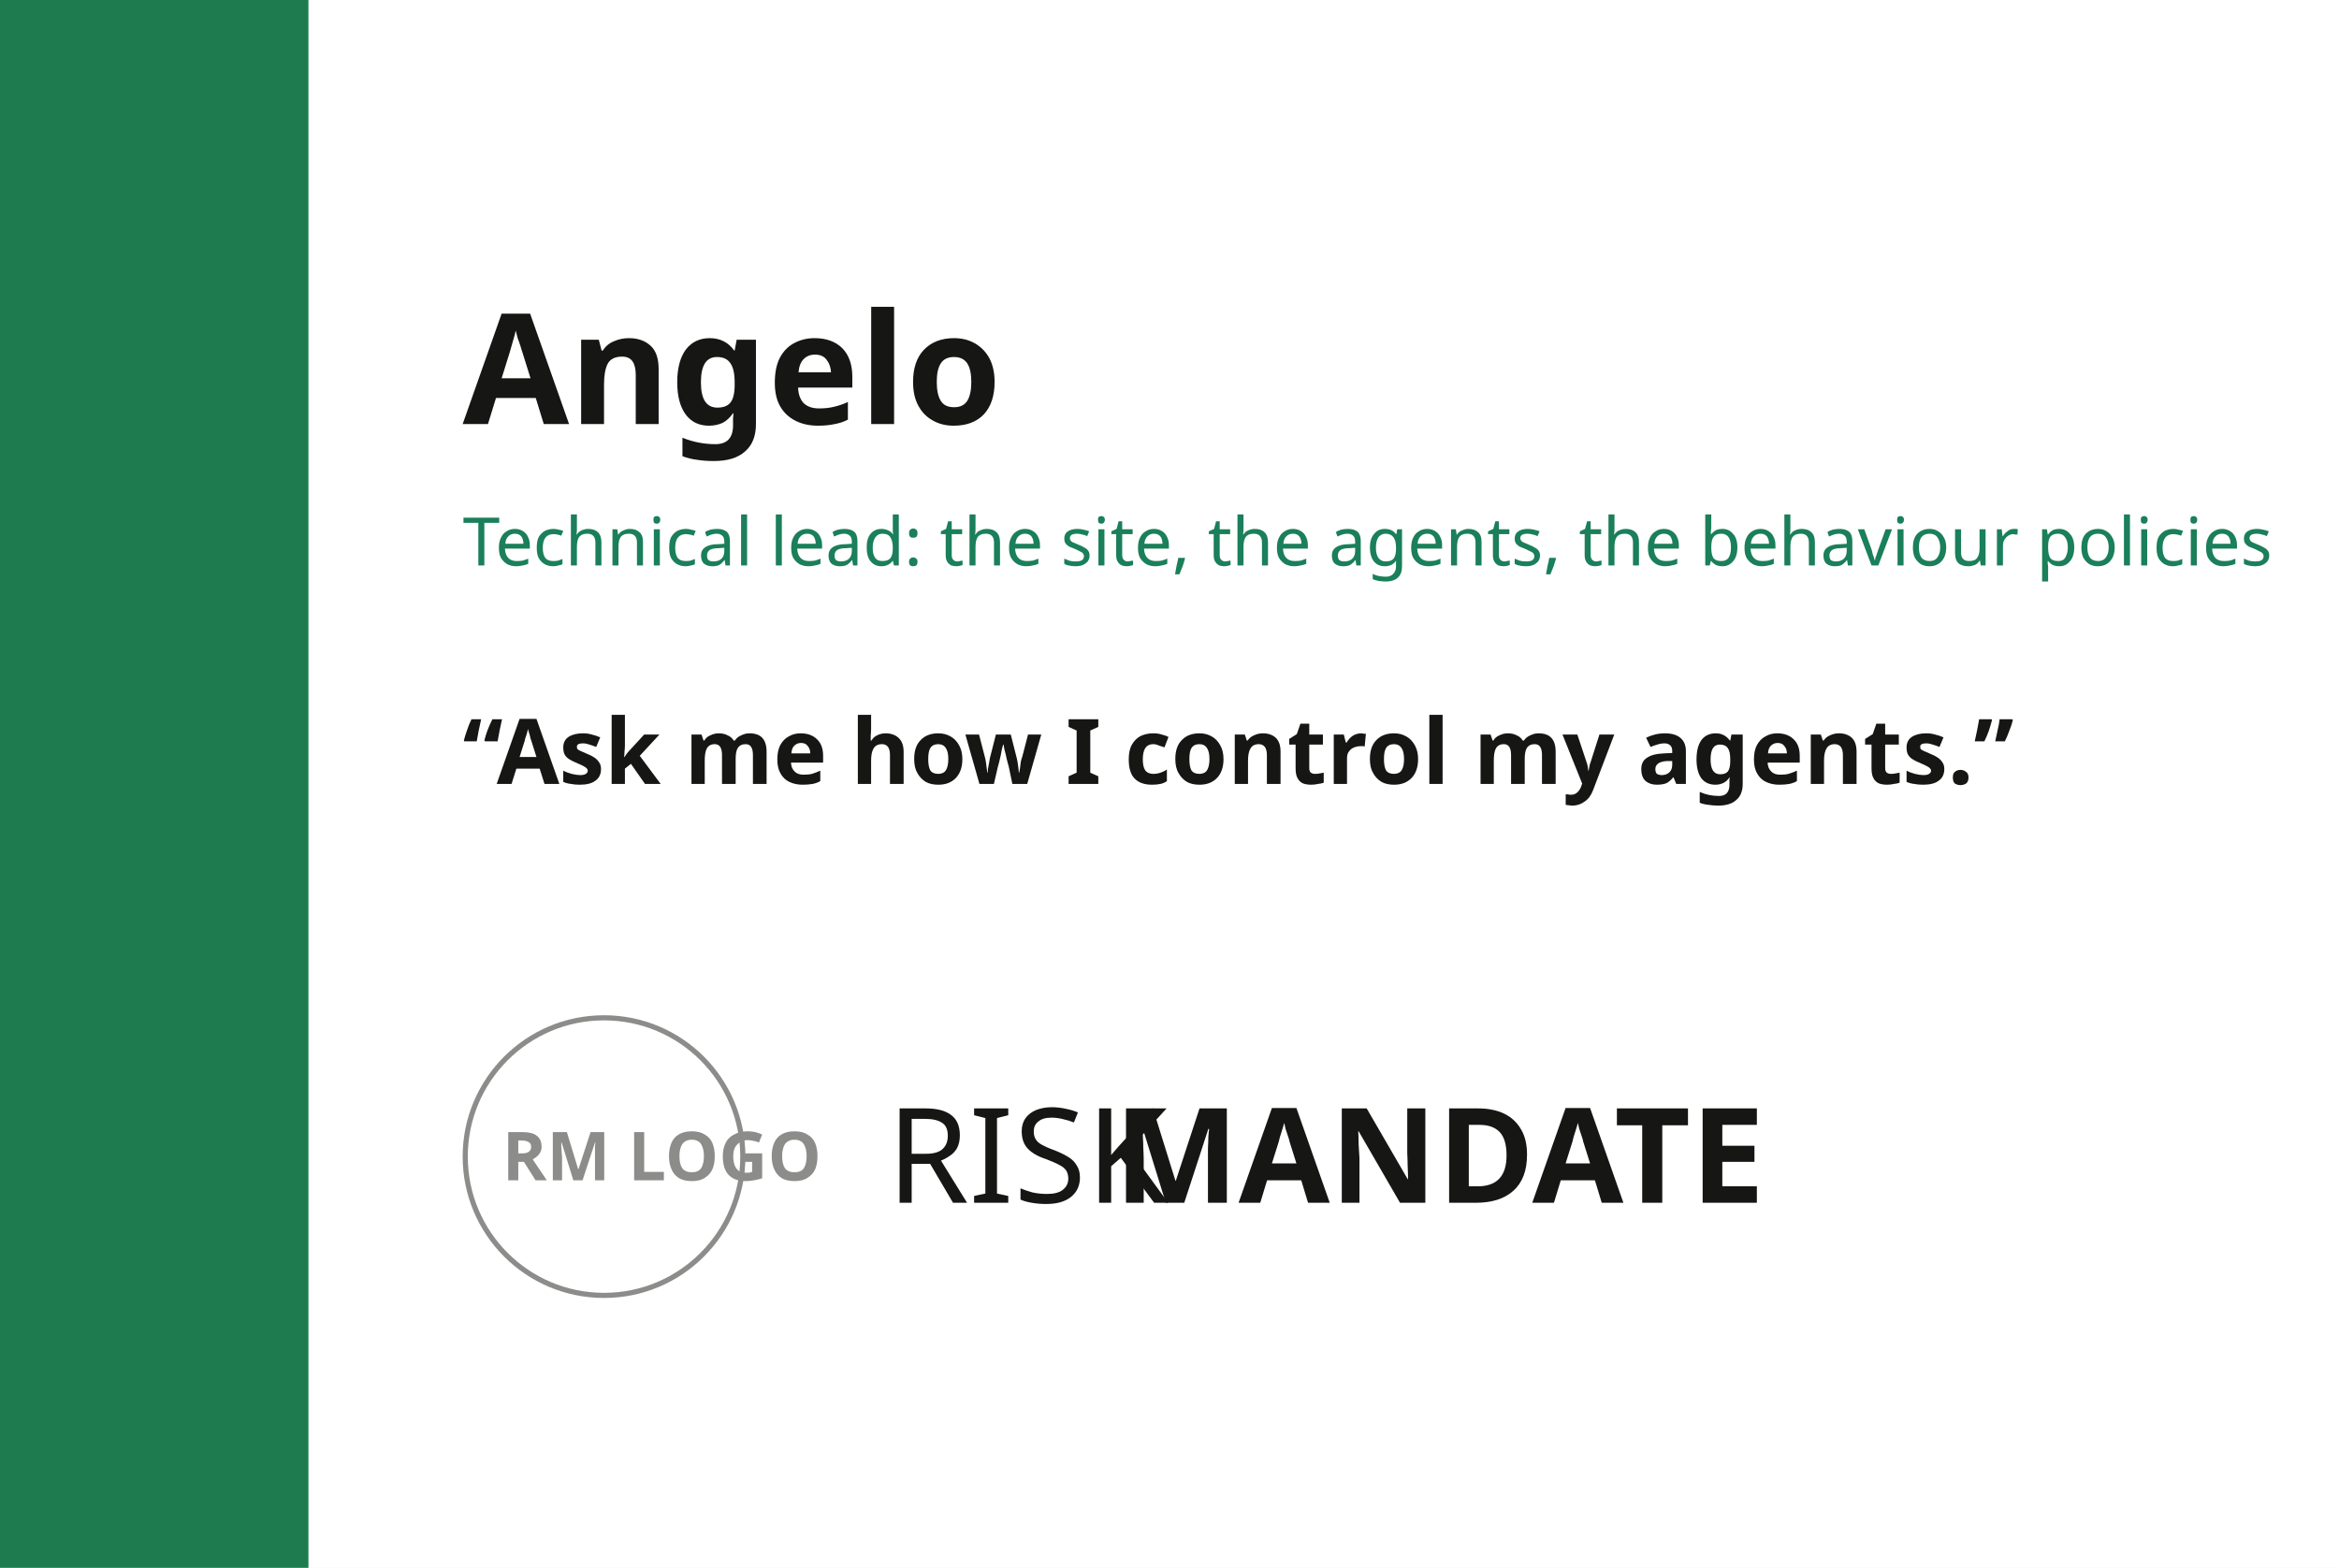
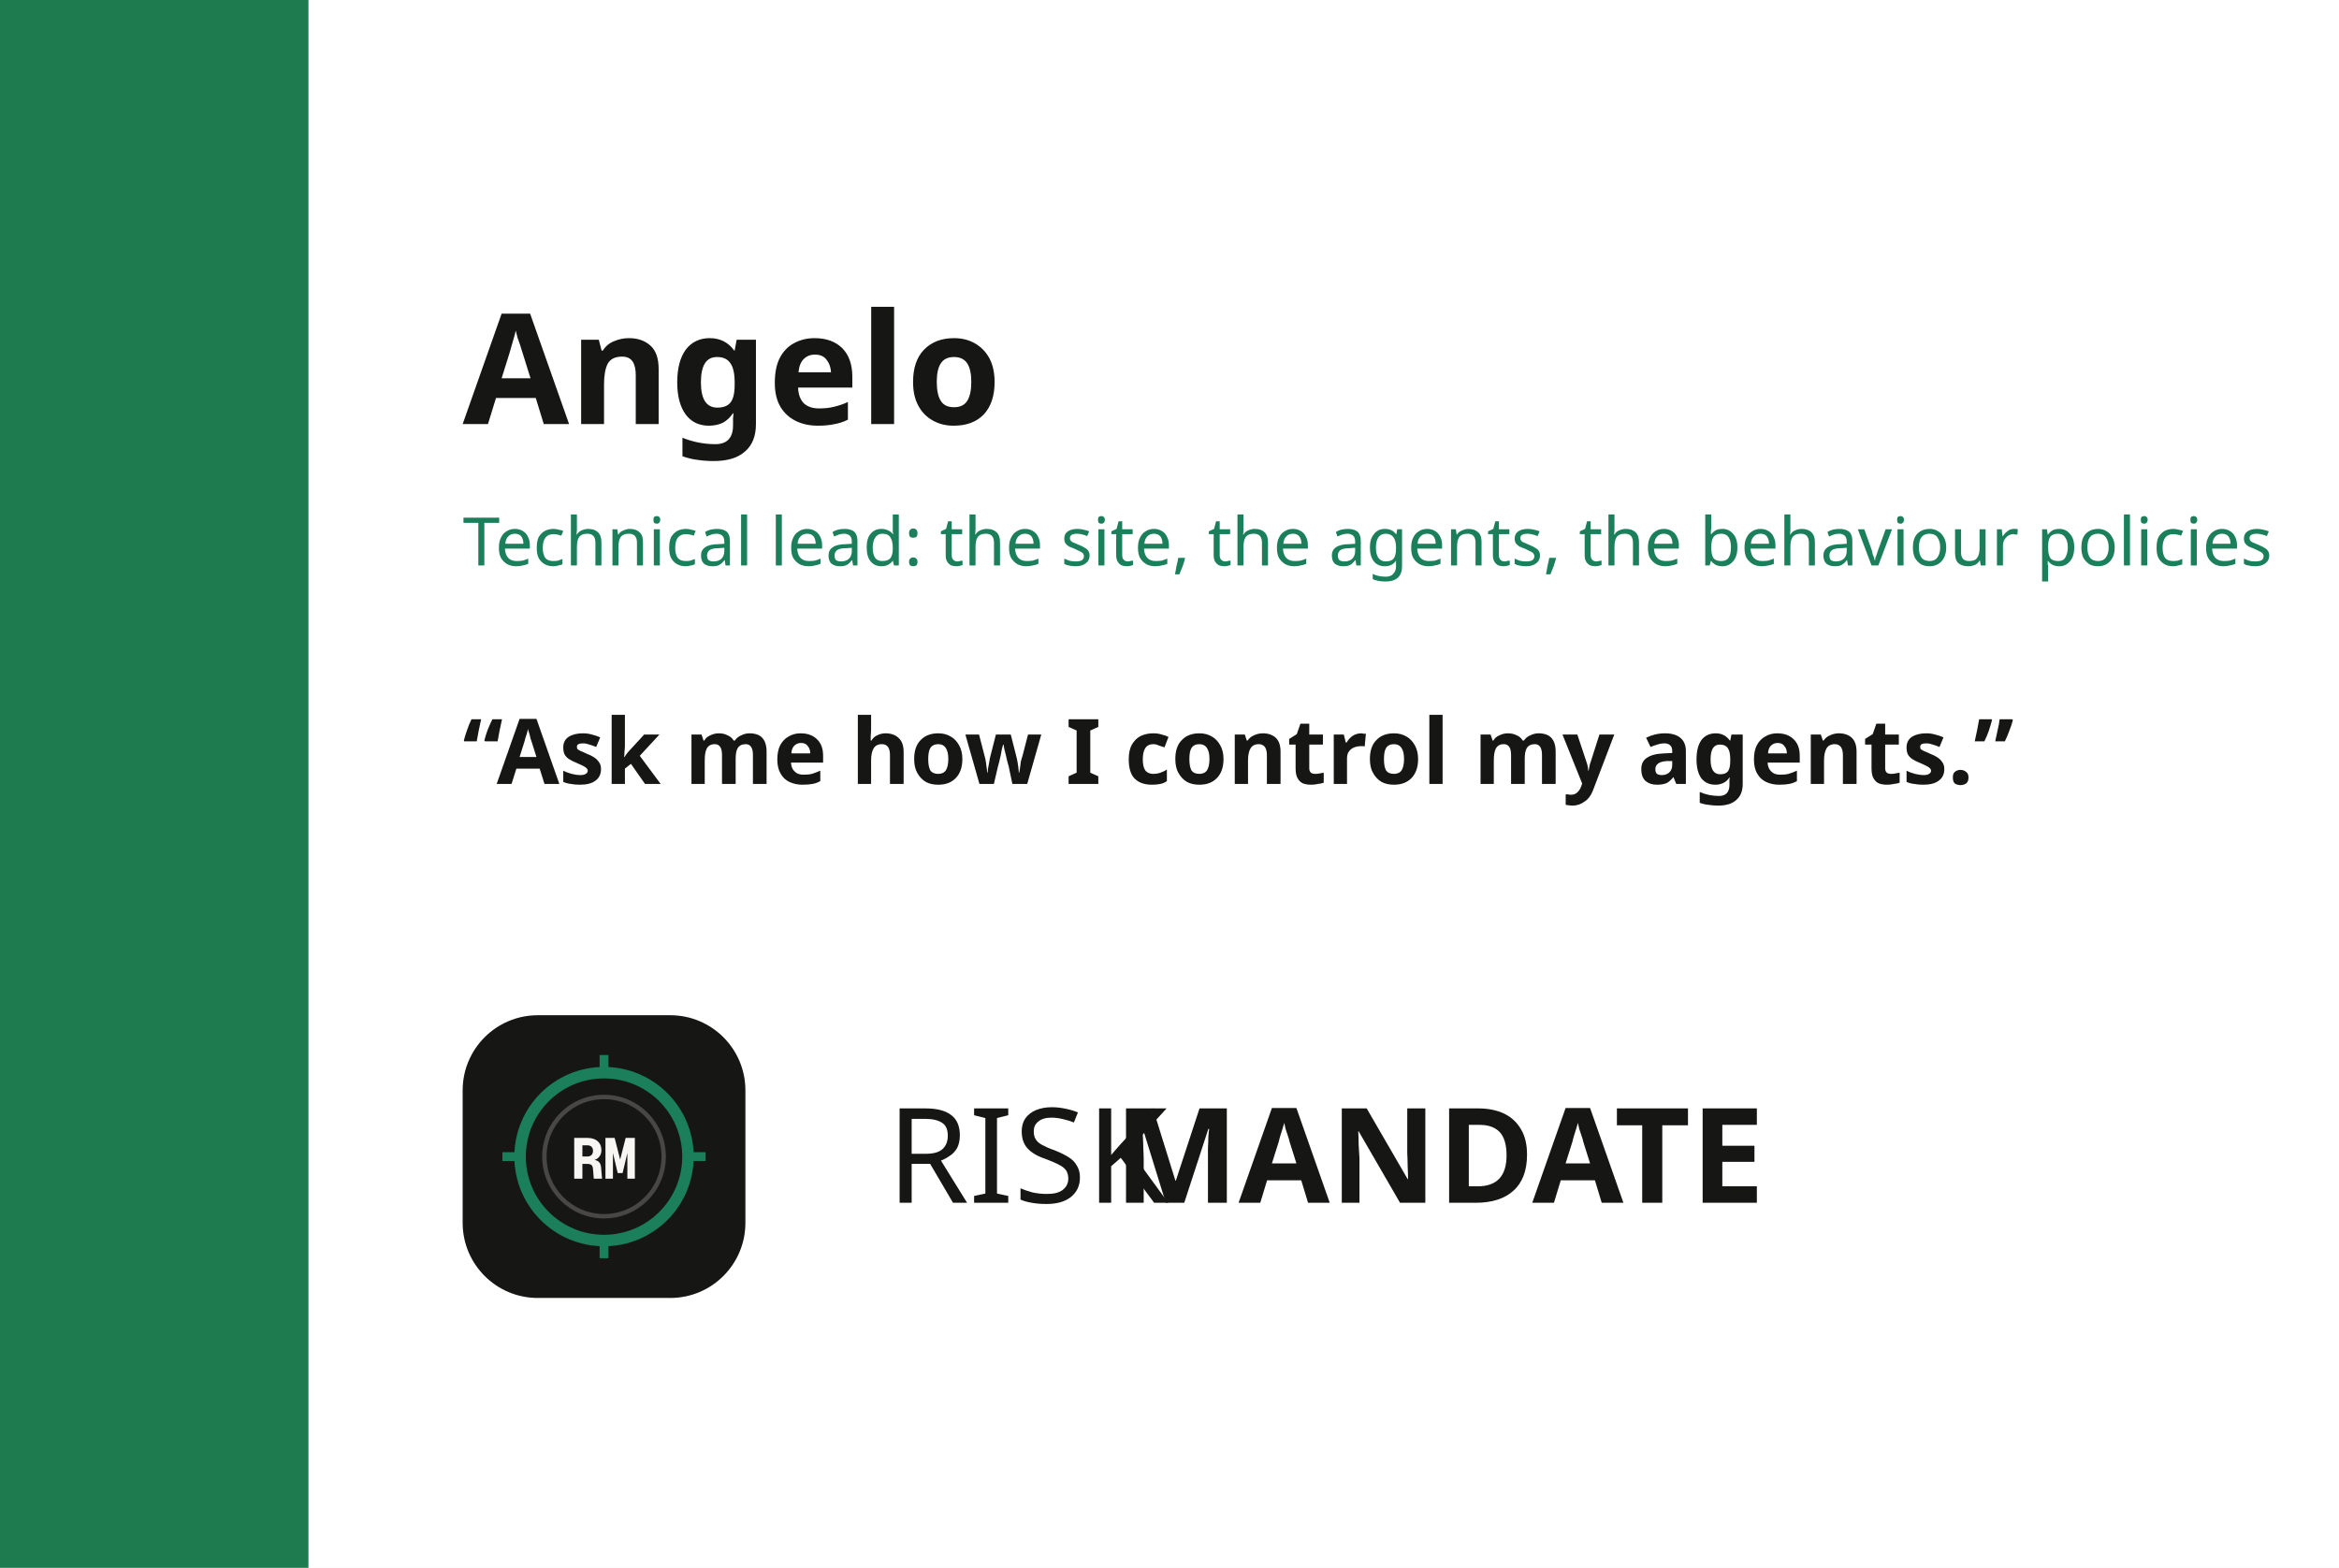
<svg xmlns="http://www.w3.org/2000/svg" width="91mm" height="61mm" viewBox="0 0 91 61">
  <rect x="0" y="0" width="91" height="61" fill="#FFFFFF" />
  <rect x="0" y="0" width="12" height="61" fill="#1e7b4f" />
  <text class="safe" data-role="name" data-bg="#FFFFFF" x="18" y="16.5" font-family="Barlow Condensed" font-weight="700" font-size="6" fill="#161615">Angelo</text>
  <text class="safe" data-role="role" data-bg="#FFFFFF" x="18" y="22" font-family="Barlow" font-weight="500" font-size="2.61" fill="#1A7F5A">Technical lead: the site, the agents, the behaviour policies</text>
  <text class="safe" data-role="line" data-bg="#FFFFFF" x="18" y="30.5" font-family="Barlow Condensed" font-weight="600" font-size="3.53" fill="#161615">“Ask me how I control my agents.”</text>
-   <g id="rm-logo" class="safe" data-role="logo" data-cut="containered" data-d="11">
-     <circle cx="23.5" cy="45" r="5.4" fill="none" stroke="#8C8C8A" stroke-width="0.2" />
-     <text class="safe" data-role="placeholder" data-bg="#FFFFFF" x="19.54" y="45.92" font-family="Barlow Condensed" font-weight="600" font-size="2.63" fill="#8C8C8A">RM LOGO</text>
+   <g id="rm-logo" class="safe" data-role="logo" data-cut="containered" data-d="11" data-src="brand/riskmandate-mark.svg" transform="translate(18,39.5) scale(0.171875)">
+     <rect width="64" height="64" rx="17" fill="#161615" />
+     <circle cx="32" cy="32" r="19" stroke="#1A7F5A" stroke-width="2.6" fill="none" />
+     <circle cx="32" cy="32" r="13.5" stroke="#484746" stroke-width="1" fill="none" />
+     <g stroke="#1A7F5A" stroke-width="2">
+       <line x1="32" y1="9" x2="32" y2="14" />
+       <line x1="32" y1="50" x2="32" y2="55" />
+       <line x1="9" y1="32" x2="14" y2="32" />
+       <line x1="50" y1="32" x2="55" y2="32" />
+     </g>
+     <path d="M25.251 37.000L25.251 27.770L28.230 27.770C29.227 27.770 30.006 28.019 30.566 28.516C31.127 29.014 31.408 29.689 31.408 30.542C31.408 30.996 31.312 31.392 31.120 31.731C30.929 32.070 30.669 32.336 30.342 32.529C30.014 32.723 29.652 32.835 29.255 32.866L29.203 32.694C29.891 32.708 30.404 32.850 30.743 33.121C31.082 33.391 31.278 33.826 31.330 34.426L31.548 37.000L29.681 37.000L29.515 34.920C29.489 34.572 29.428 34.306 29.333 34.123C29.237 33.940 29.092 33.815 28.896 33.749C28.700 33.682 28.437 33.649 28.106 33.649L27.102 33.649L27.102 37.000ZM27.102 31.979L28.168 31.979C28.601 31.979 28.932 31.868 29.161 31.645C29.390 31.423 29.504 31.109 29.504 30.705C29.504 30.298 29.390 29.985 29.161 29.767C28.932 29.548 28.601 29.439 28.168 29.439L27.102 29.439ZM35.094 35.726L33.788 30.214L34.017 30.167L34.017 37.000L32.322 37.000L32.322 27.770L34.402 27.770L35.894 33.615L35.406 33.615L36.898 27.770L38.978 27.770L38.978 37.000L37.283 37.000L37.283 30.167L37.512 30.214L36.206 35.726Z" fill="#F7F6F2" />
  </g>
  <text class="safe" data-role="wordmark" data-bg="#FFFFFF" x="34.5" y="46.8" font-family="Barlow Condensed" font-weight="300" font-size="5.14" fill="#161615">RISK</text>
  <text class="safe" data-role="wordmark" data-bg="#FFFFFF" x="43.34" y="46.8" font-family="Barlow Condensed" font-weight="700" font-size="5.14" fill="#161615">MANDATE</text>
</svg>
